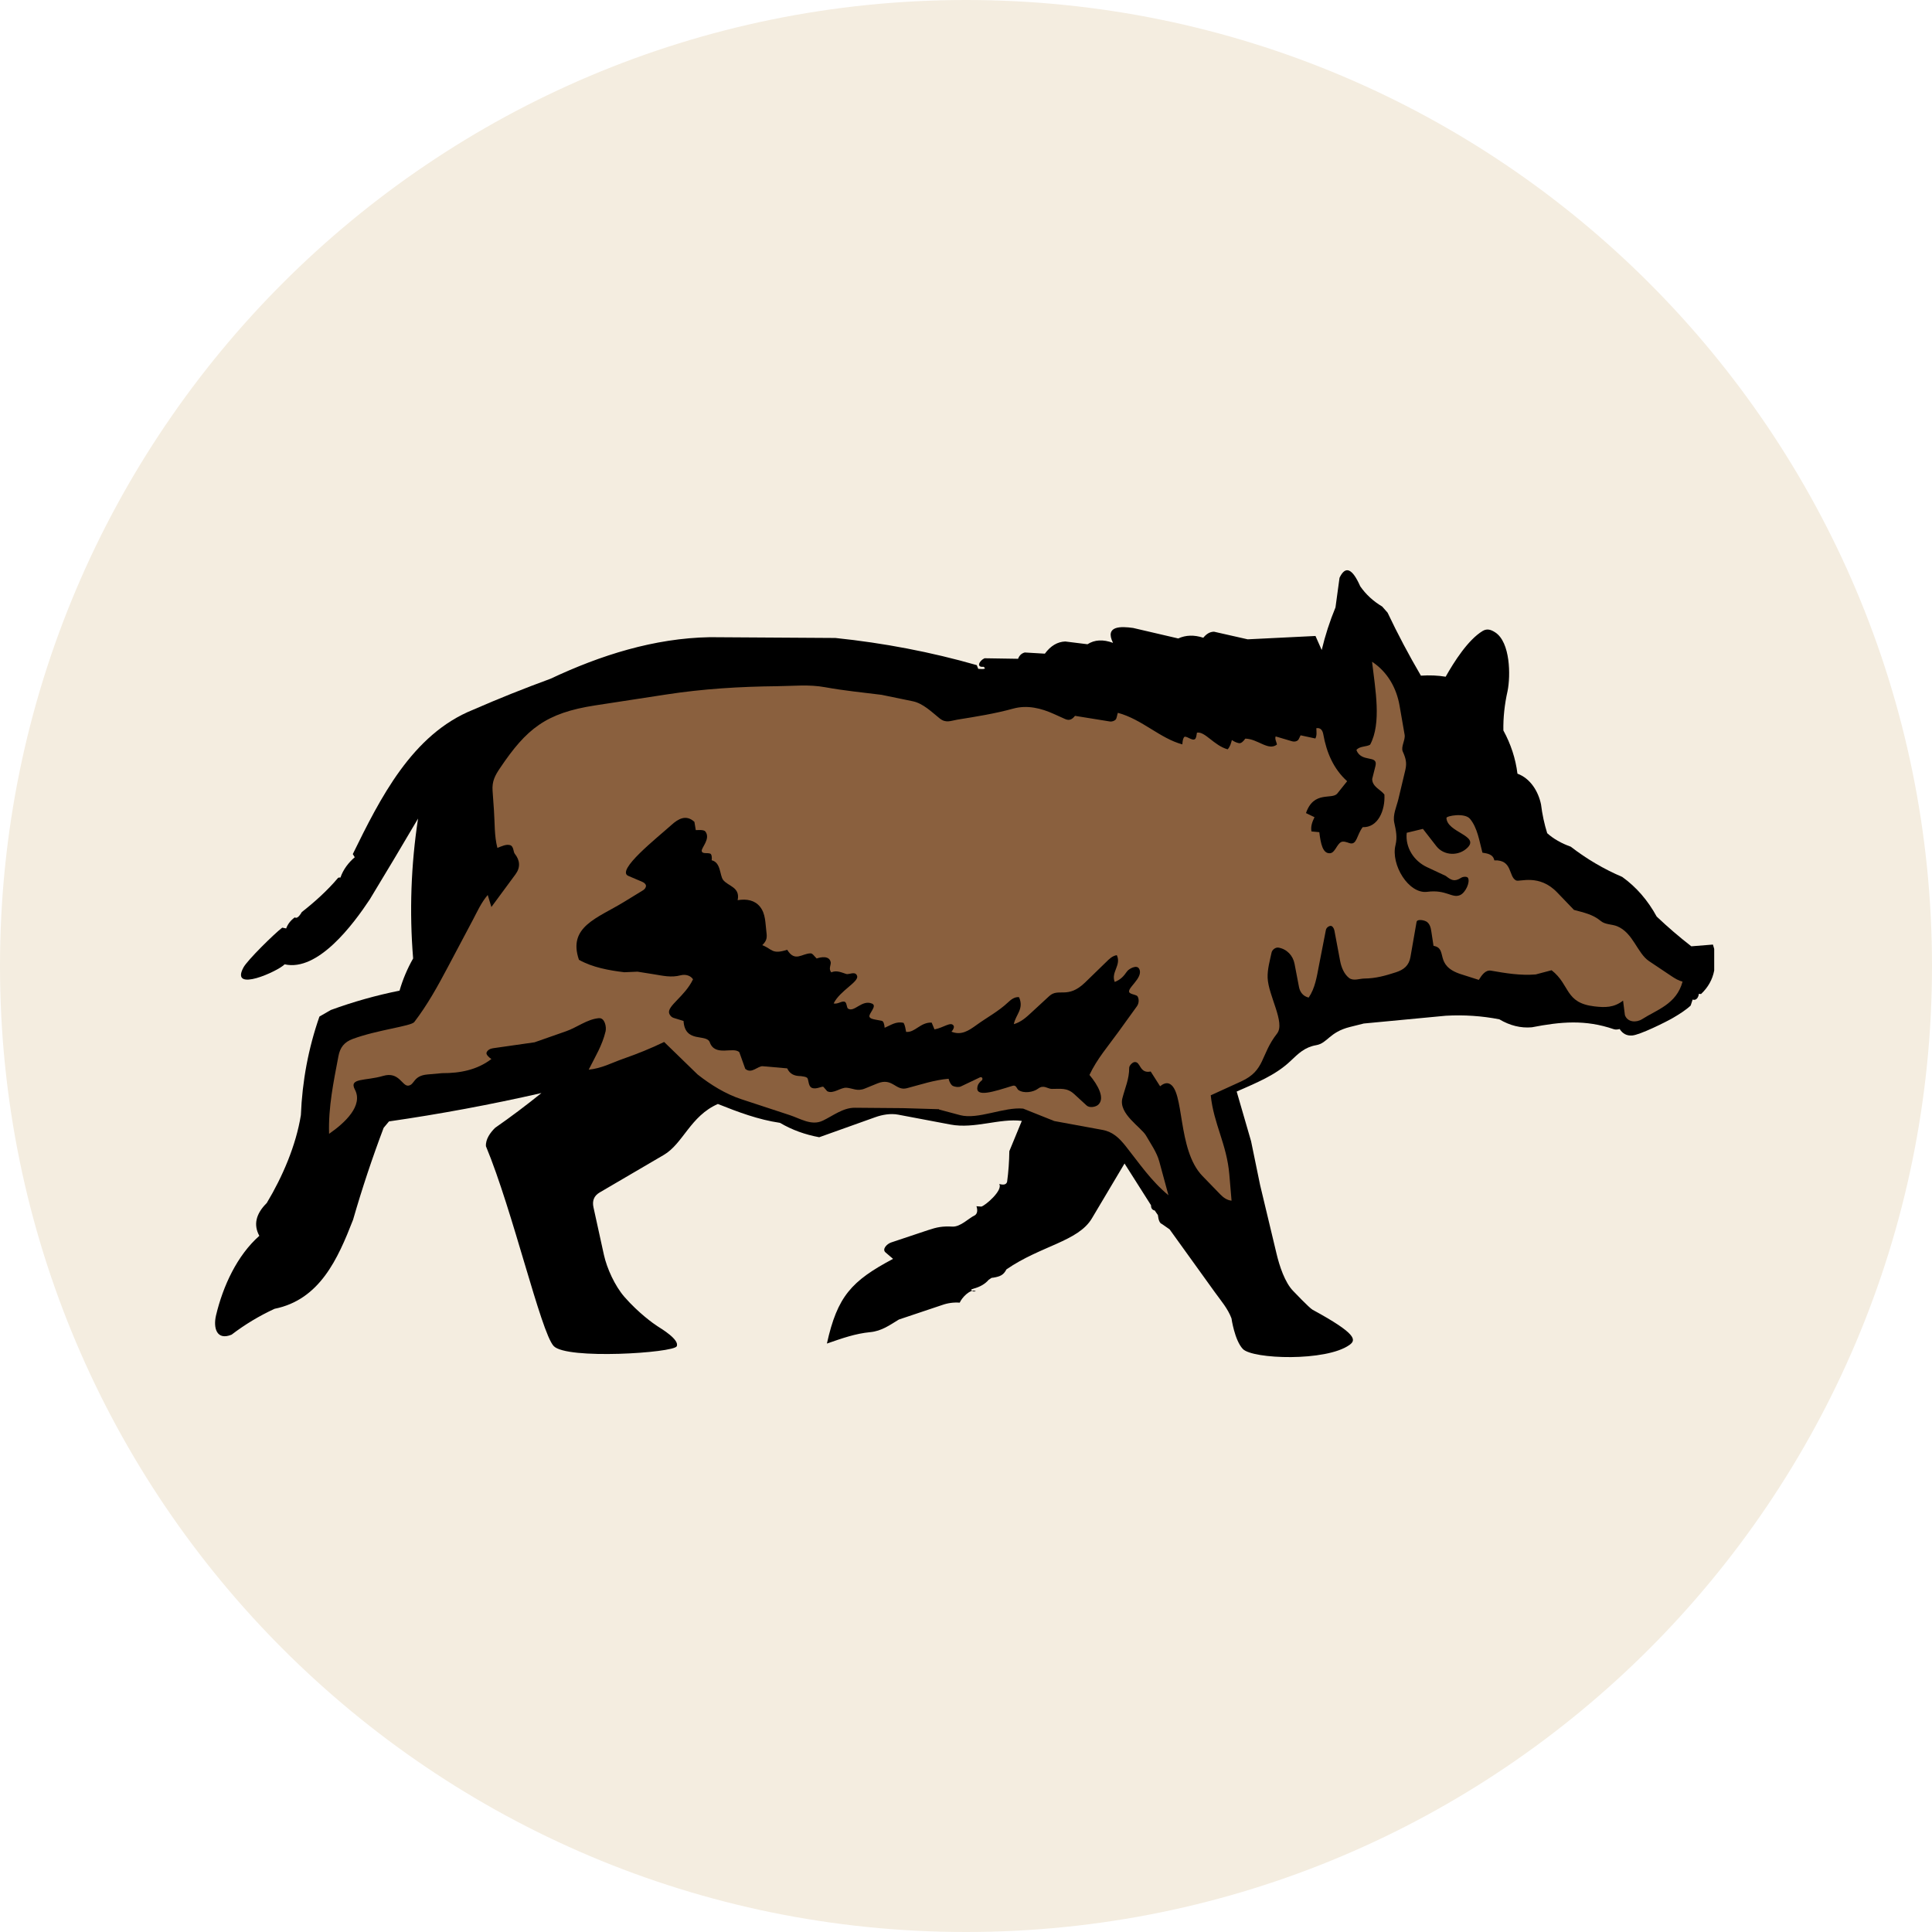
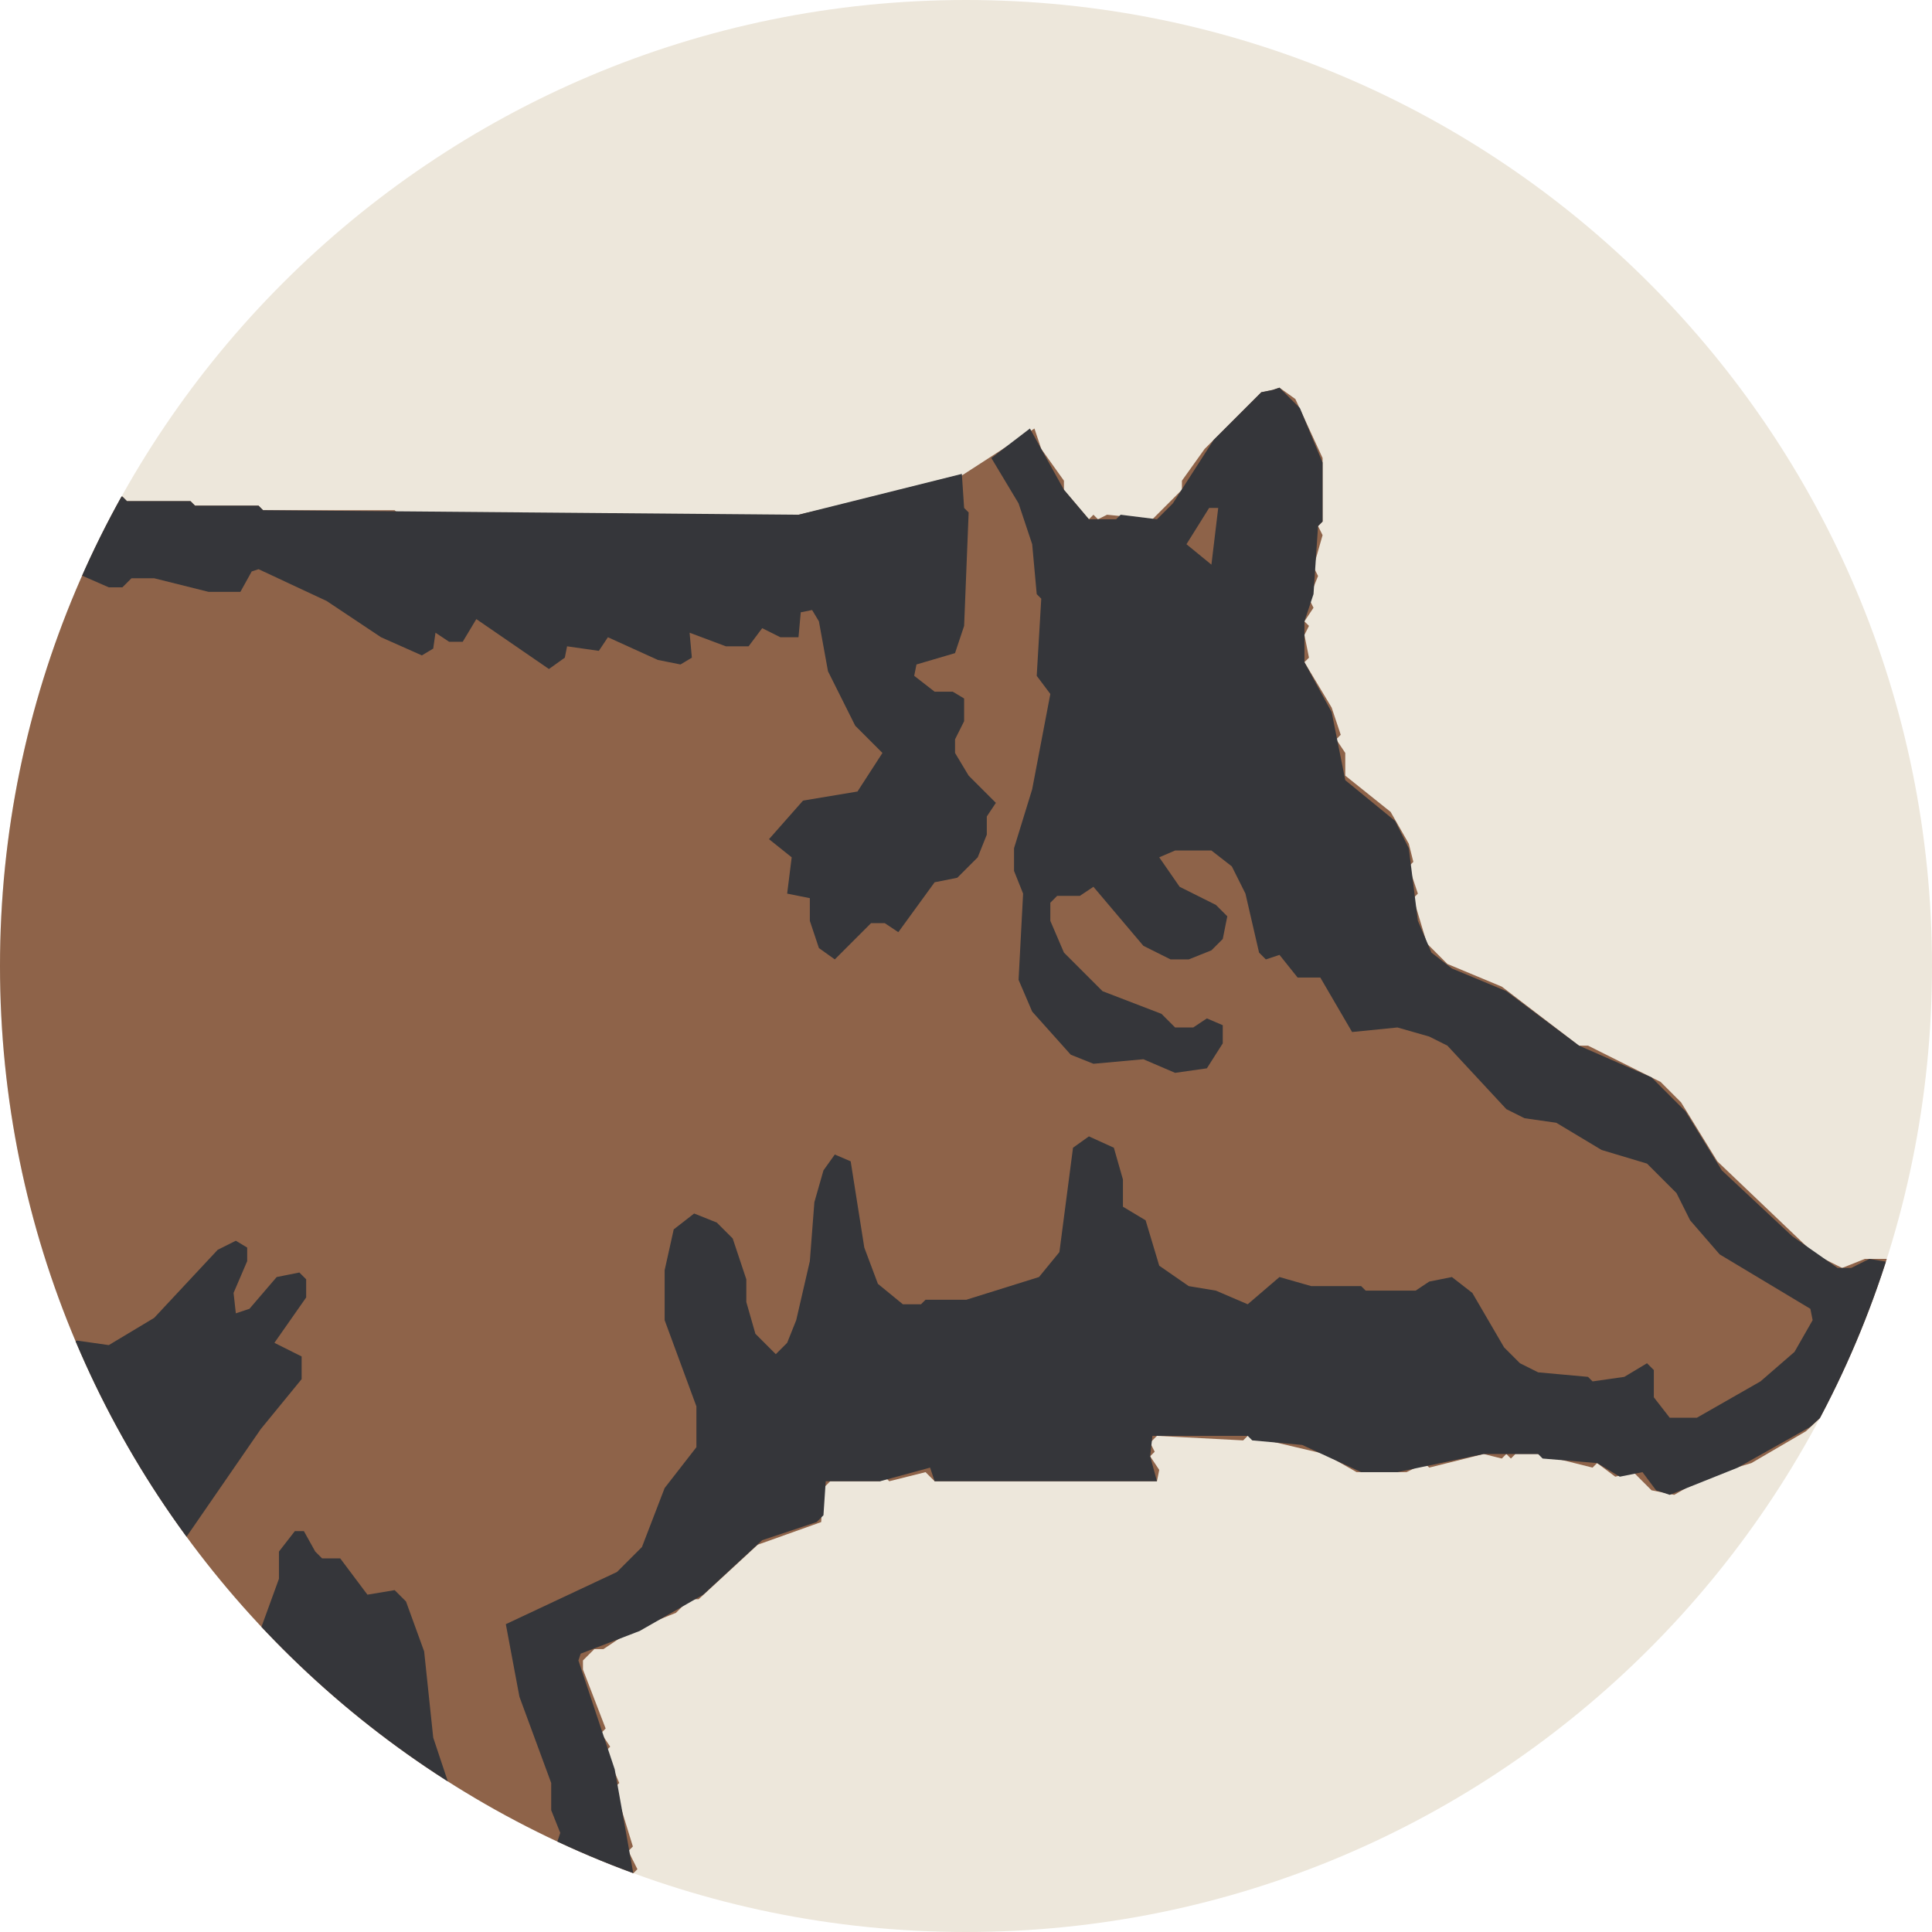
<svg xmlns="http://www.w3.org/2000/svg" viewBox="0 0 1024 1024" width="1024" height="1024">
-   <circle cx="512" cy="512" r="512" fill="#f4ede0" />
-   <g transform="translate(512,512) scale(1.74) translate(-243.5,-361)">
-     <path d="M349.96,260.48c.63,1.42,1.26,2.85,1.89,4.27,1.06-4.44,2.46-8.77,4.2-12.98l1.23-9.02c1.78-3.77,3.88-2.91,6.31,2.59,1.73,2.49,3.96,4.54,6.68,6.16l1.65,1.87c3.08,6.5,6.47,12.9,10.15,19.19,2.67-.18,5.18-.07,7.54.32,2.55-4.52,6.79-11.22,11.26-13.93,1.38-.83,2.59-.38,3.84.43,4.62,3.01,4.7,13.18,3.76,17.85-.92,4.09-1.35,8.1-1.28,12.02,2.29,4.19,3.72,8.59,4.29,13.17,3.93,1.42,6.36,5.4,7.18,9.37.37,3.03,1,5.95,1.88,8.76,1.92,1.72,4.31,3.09,7.16,4.1,4.89,3.77,10.12,6.84,15.7,9.22,4.29,3.08,7.78,7.11,10.49,12.07,3.38,3.21,6.9,6.23,10.55,9.06,2.17-.19,4.36-.36,6.58-.53l.39,1.32v6.58c-.52,2.75-1.86,5.14-4.01,7.17l-.67-.06c-.08,1.03-.8,2.17-1.89,1.74l-.6,1.83c-1.51,1.41-3.59,2.71-5.39,3.76-2.18,1.27-10.07,5.18-12.43,5.36-1.71.13-2.91-.59-3.82-1.97-.53.15-1.23.24-1.75.06-8.7-3-16.16-2.3-24.99-.59-3.36.3-6.66-.51-9.9-2.43-5.33-1.04-10.76-1.4-16.31-1.09l-24.99,2.37-4.2,1.05c-6.32,1.58-6.81,4.94-10.3,5.55s-5.44,2.57-7.78,4.79c-4.6,4.38-10.44,6.67-16.43,9.33l4.39,15.14,2.74,13.31,5.02,20.98c.86,3.61,2.51,8.75,5.1,11.36,0,0,4.89,5.15,5.86,5.67,13.53,7.36,13.35,9.22,11.26,10.72-7.13,5.12-29.54,4.36-32.5,1.23-2.51-2.66-3.45-9.31-3.45-9.31-1.11-2.99-3.19-5.36-5.04-7.93l-13.81-19.19-2.35-1.64c-.64-.21-1.04-1.12-1.22-2.73-.27-.33-.7-1.02-.95-1.37-.77-.15-1.15-.69-1.14-1.6l-8.07-12.72-9.95,16.73c-4.18,7.03-15.58,8.32-26.03,15.53-.86,1.68-1.84,2.16-4.02,2.52l-.49.05-.9.6c-1.07,1.26-2.61,2.16-4.61,2.69-.12.1-.45.15-.6.17-.26.98,1.44.66,1.26.58-1.7-.76-4.29,2.11-4.86,3.52-1.82-.14-3.62.1-5.39.73l-13.15,4.41c-2.8,1.7-5.21,3.5-8.72,3.84-4.55.44-8.5,1.85-13.2,3.48,3.18-14.39,7.49-19.08,20.15-25.8l-2.29-1.96c-1.15-.98.42-2.6,1.69-3.03l11.19-3.74c2.86-.96,4.47-1.25,7.49-1.1,2.49.12,4.95-2.57,6.89-3.47.7-.53.85-1.44.44-2.73l1.49.11c1.28-.37,6.65-5,5.44-6.9,1.36.4,2.16.18,2.4-.65.42-3.09.64-6.2.68-9.33l3.8-9.23c-6.79-.86-14.38,2.5-21.7,1.12l-15.97-3.02c-2.28-.43-4.78,0-6.94.77l-17.1,6.11c-4.29-.8-8.22-2.19-11.94-4.38-6.66-.98-12.8-3.3-18.93-5.75-8.41,3.7-10.59,12.08-16.48,15.52l-19.54,11.44c-1.77,1.04-2.3,2.59-1.87,4.54l3.17,14.44c.91,4.13,3.36,9.51,6.27,12.84,4.32,4.94,8.89,8.18,10.07,8.93,1.18.76,6.73,4.07,5.85,6.09-.88,2.02-33.6,4.15-37.5-.08s-12.45-41.24-20.62-60.85c-.15-2.15,1.35-4.19,2.8-5.61,4.83-3.36,9.52-6.89,14.1-10.59-15.44,3.52-30.91,6.4-46.43,8.64l-1.63,1.95c-3.47,9.17-6.58,18.51-9.32,28.02-4.64,11.92-10.13,24.33-23.91,27.11-4.66,2.15-9.03,4.78-13.09,7.88-4.57,1.88-5.64-2.09-4.73-5.91,2.12-8.9,6.4-18.2,13.18-24.2-1.83-3.35-1.08-6.68,2.26-9.99,4.8-7.98,8.92-17.55,10.4-26.79.41-10.36,2.29-20.36,5.65-30.01l3.47-2c6.9-2.52,13.88-4.48,20.93-5.89.99-3.42,2.37-6.69,4.14-9.81-1.16-14.2-.66-28.4,1.5-42.61-4.82,8.2-9.72,16.41-14.71,24.63-5.05,7.62-15.76,22.05-25.93,19.77-1.97,2.1-16.74,8.77-12.55.97,1.2-2.24,9.38-10.28,11.82-12.14l1.2.24c.47-1.31,1.34-2.44,2.62-3.37.57.4,1.28-.14,2.13-1.61,3.73-2.92,7.75-6.49,11.01-10.37.13-.16.43-.18.78-.16.79-2.4,2.49-4.61,4.35-6.18l-.6-.96c8.33-16.95,18.03-36.5,36.66-43.97,7.57-3.31,15.43-6.46,23.57-9.44,15.28-7.19,31.57-12.35,48.52-12.66l38.26.24c14.76,1.53,29.12,4.28,43.06,8.27l.45,1.14c1.97.17,2.5-.05,1.59-.64-2.17.28-1.44-1.75.32-2.59l10.22.16c.4-1.04,1.08-1.68,2.05-1.92l6.11.36c1.75-2.38,3.83-3.62,6.22-3.71l6.77.84c2.16-1.39,4.75-1.53,7.77-.42-2.61-5.29,2.49-5.05,6.13-4.54l13.74,3.2c2.31-1.06,4.85-1.13,7.63-.22.82-1.01,1.89-1.83,3.27-1.84l10.25,2.32,20.68-1.02Z" />
-     <path fill="#8a603e" d="M235.25,404.62l-10.88-.32-14.72-.12c-3.66-.03-6.72,2.5-9.84,3.96-3.39,1.59-6.8-.67-10-1.72l-14.7-4.83c-4.84-1.59-9.35-4.38-13.37-7.55l-10.19-9.9c-4.03,1.96-8.21,3.63-12.54,5.15-3.43,1.2-6.44,2.89-10.44,3.29,2.04-4.06,4.12-7.39,5.14-11.66.33-1.4-.26-4.19-2.04-4.03-3.61.33-6.62,2.81-9.97,3.98l-9.62,3.37-12.66,1.81c-.85.12-1.7.56-1.97,1.34-.18.53.58,1.35,1.48,1.95-4.33,3.31-9.54,4.33-15,4.3l-4.48.4c-4.4.39-3.83,3.14-5.81,3.4-1.91.25-2.79-4.41-7.7-2.96-5.39,1.59-10.51.53-8.59,4.16,2.57,4.85-2.93,10.07-7.86,13.48-.26-8.17,1.37-15.82,2.85-23.67.5-2.66,1.8-4.29,4.35-5.23,7.5-2.78,17.78-3.88,18.75-5.15,4.02-5.25,7.12-10.88,10.22-16.73l7.62-14.37c1.4-2.65,2.53-5.24,4.53-7.6l1.12,3.66,7.36-9.98c1.51-2.05,1.39-4.23-.26-6.27-.43-.53-.29-2.23-1.36-2.58-1.17-.38-2.57.3-3.91.83-.97-3.74-.77-7.51-1.05-11.43l-.42-5.97c-.21-2.91.76-4.68,2.26-6.9,8.06-11.98,13.95-16.8,28.98-19.11l21.64-3.32c11.35-1.74,22.39-2.41,33.81-2.53,4.95-.05,9.64-.6,14.66.32,5.74,1.05,11.39,1.58,17.15,2.31l9.52,1.96c3.1.64,5.76,3.28,8.12,5.18,1.97,1.59,3.35.76,5.43.42,5.8-.94,11.38-1.81,17.05-3.37,4.26-1.17,8.51-.1,12.32,1.62l3.46,1.56c1.43.64,2.27-.04,3.01-.97l10.59,1.71c.76.12,1.42-.22,1.75-.52.43-.4.47-1.53.72-2.11,7.41,2,12.81,7.78,19.64,9.61.07-1.02.18-1.64.48-2.13.51-.85,2.54,1.31,3.43.47.31-.29.45-1.29.54-1.91,2.45-.45,5.16,3.91,9.35,5.08.78-.84,1.01-1.85,1.29-2.83.82.57,1.42.78,2.09.94.78.19,1.49-.67,2-1.37,3.85.07,6.99,3.85,9.63,1.81-.04-.61-.74-1.75-.38-2.48l5,1.48c.67.2,1.36.05,1.78-.32.29-.25.51-.98.81-1.5l4.5.97c.5-.96.34-1.98.29-3.13,1.36-.25,1.93.74,2.13,1.89.99,5.5,3.08,10.47,7.26,14.25l-2.99,3.74c-1.6,2-7.15-.99-9.55,5.97l2.6,1.25c-.7,1.44-1.21,2.79-.93,4.34l2.39.23c.43,3.51,1.05,6.64,3.32,6.4,1.45-.15,1.98-2.63,3.28-3.37.73-.41,1.82.05,2.55.29,2.33.77,2.21-2.46,4.07-4.85,4.69.16,6.88-5.15,6.61-9.93-1.05-1.46-3.72-2.35-3.72-4.75l.99-3.95c.89-3.55-4.23-.87-5.8-4.85.83-1.23,3.15-.97,4.18-1.65,3.54-6.59,1.55-16.88.59-25.26,4.74,3.12,7.45,8.03,8.38,13.38l1.54,8.87c.27,1.56-1.2,3.66-.57,5.09.89,2,1.31,3.42.79,5.61l-2.12,8.9c-.55,2.29-1.78,4.8-1.25,7.19.52,2.36.96,4.43.37,6.8-1.48,5.96,4,14.99,9.69,14.24,5.81-.76,7.55,2.11,10.03.98,1.62-.74,3.1-3.97,2.35-5.23-.28-.47-1.49-.4-2.06-.03-2.1,1.35-3.06.71-4.7-.56l-5.71-2.67c-4.02-1.88-6.67-6-6.18-10.47l4.93-1.19,4.09,5.26c2.31,2.98,6.91,3.11,9.55.41,3.58-3.66-6.34-4.61-6.47-9.01-.02-.61,5.55-1.67,7.18.29,2.31,2.79,2.86,6.9,3.78,10.3,1.42.24,3.26.43,3.62,2.34,5.64-.24,4.25,4.98,6.64,6.12,1.08.52,7-2.1,12.52,3.66l5.1,5.31c2.96.81,5.75,1.35,8.17,3.38,1.35,1.13,3.39.96,4.94,1.58,4.94,2,6.15,8.23,9.77,10.65l6.89,4.61c1.04.7,2.11,1.32,3.31,1.64-1.85,6.86-7.82,8.54-12.28,11.4-1.75,1.12-4.46,1.05-5.28-1.21l-.56-4.42c-2.79,2.19-5.58,2.13-8.73,1.76-9.08-1.06-7.29-6.51-13.04-11.01l-4.84,1.28c-4.65.38-9.09-.36-13.61-1.15-1.73-.3-2.87,1.44-3.72,2.81l-5.4-1.72c-8.38-2.66-3.84-7.87-8.4-8.65l-.65-4.28c-.21-1.4-.49-2.34-1.35-3.01-.64-.5-2.99-1.03-3.17.04l-1.86,10.67c-.46,2.62-2.04,3.86-4.44,4.64-3.21,1.04-6.14,1.87-9.63,1.9-1.4.01-3.31.84-4.63-.18-1.53-1.18-2.37-3.31-2.72-5.19l-1.74-9.26c-.13-.72-.65-1.44-1.15-1.41-.61.04-1.31.55-1.45,1.27l-2.11,10.81c-.67,3.45-1.16,6.88-3.13,9.76-1.69-.39-2.65-1.68-2.94-3.19l-1.36-7.09c-.48-2.52-2.34-4.5-4.89-4.94-.86-.15-1.93.61-2.12,1.54-.53,2.5-1.28,5.06-1.19,7.66.21,5.41,5.44,13.68,2.88,16.96-5.14,6.57-3.56,11.22-10.92,14.59l-9.29,4.24c.9,8.77,4.88,14.82,5.67,24.18l.67,7.91c-1.38-.14-2.46-.91-3.46-1.94l-5.41-5.58c-7.81-8.06-5.34-26.21-10.15-28.13-.86-.34-1.8.03-2.75.8l-2.86-4.49c-3.56.73-2.98-3.21-5.02-2.86-.53.09-1.53,1.01-1.53,1.75.01,3.41-1.26,6.09-2.08,9.27-1.22,4.74,5.75,8.81,7.22,11.38,1.43,2.49,3.27,5.08,4.02,7.84l2.8,10.31c-5.31-4.38-8.9-9.76-12.99-14.91-1.95-2.46-3.91-4.4-7.09-4.99l-14.69-2.7-9.49-3.79c-5.84-.57-13.79,3.44-19.2,1.99l-6.44-1.72Z" />
-     <path d="M296.22,361.81c1.61,2.86-4.44,6.3-2.76,7.43.75.51,2.02.52,2.32,1.05.49.86.4,2.12-.22,2.98l-5.68,7.87c-3.08,4.27-6.5,8.19-8.77,13.04,2.65,3.16,4.8,7.14,2.66,9.09-.75.68-2.64,1.04-3.53.22l-3.8-3.49c-2.18-2-4.17-1.54-6.82-1.56-1.27-.01-2.44-1.38-4.15-.09-1.44,1.08-4.29,1.57-5.99.43-.52-.35-.64-1.64-1.79-1.29-5.66,1.76-11.58,3.76-10.67.12.18-.7.66-1.26,1.4-1.88.28-.62-.16-1.05-.71-.79l-5.76,2.74c-.68.33-1.74.15-2.39-.12-.55-.24-1.06-1.05-1.37-2.21-4.35.36-8.42,1.76-12.71,2.88-3.44.9-4.33-3.35-8.97-1.46l-3.82,1.56c-2.31.95-3.74-.11-5.56-.25s-4.07,2.02-5.91,1.06l-1.12-1.29c-.36-.41-2.21.91-3.6.24-1.17-.55-.83-2.67-1.47-3.09-.47-.31-1.19-.35-1.83-.46-1.91-.02-3.3-.53-4.17-2.36l-7.44-.65c-1.53-.13-3.38,2.46-5.33.79l-1.8-5.04c-1.77-1.84-7.38,1.47-9-3.02-.99-2.75-7.57.38-8-6.52l-2.99-.92c-.75-.23-1.26-.92-1.4-1.44-.61-2.25,4.79-5.11,7.28-10.33-.74-1.15-2.3-1.6-3.76-1.22-2.9.77-5.43.13-8.3-.33l-4.85-.77-4.02.17c-4.59-.55-9.7-1.46-13.82-3.79-3.48-10.09,5.64-12.68,13.68-17.6l5.88-3.6c.53-.32.91-.93.85-1.41-.05-.46-.56-.9-1.15-1.15l-4.23-1.8c-3.88-1.65,8.89-11.68,13.15-15.52,2.05-1.85,4.45-3.27,6.99-.94l.42,2.52c.73,0,2.47-.2,2.94.44,1.63,2.22-1.27,4.9-1.13,5.91.14,1,1.7.46,2.62.82.4.16.55,1.2.41,2.01,2.83.67,2.42,4.55,3.47,5.96,1.46,1.95,5.3,2.18,4.44,6.2,2.82-.47,5.24.05,6.8,1.98,1.77,2.18,1.62,5.1,1.96,7.67.22,1.7.19,2.65-1.26,4.05,3.08,1.18,2.89,2.92,7.59,1.41,2.4,3.9,4.5,1.08,7.17,1.09.6,0,1.19,1.01,1.81,1.56,1.43-.49,3.89-.88,4.28,1.14.15.8-.78,2.07.21,3.09,1.54-.78,3.37.14,4.55.5.79.24,2.77-1,3.28.58.59,1.82-5.2,4.45-7.14,8.37,1.29.38,2.7-1.04,3.53-.39.5.39.43,1.7.85,1.98,1.9,1.25,4.18-2.8,7.28-1.54,1.76.72-1.13,3.08-.75,4.05.21.53,1.13.72,1.83.85l1.89.35c.57.11.82,1.09.9,2.13,1.92-.82,3.5-2.05,5.78-1.49.44.76.56,1.73.76,2.74,2.72.27,4.35-2.98,7.78-2.83l.86,2.07c2.81-.51,5.03-2.53,5.84-1.09.22.39-.09,1.2-.67,1.79,3,1.22,5.3-.35,7.65-2.05,3.23-2.34,6.65-4.12,9.64-6.93.74-.7,1.95-1.72,3.3-1.53,1.58,3.64-1.03,5.25-1.59,8.22,2.26-.68,3.75-2.06,5.38-3.57l5.4-4.98c2.86-2.64,5.58,1.04,10.94-4.16l6.35-6.17c.99-.97,1.88-1.91,3.3-2.14,1.45,3.06-1.86,5.18-.63,8.16,1.87-.76,2.72-1.75,3.73-3.2.58-.83,2.96-2.12,3.66-.87Z" />
+   <defs>
+     <clipPath id="cl">
+       <circle cx="512" cy="512" r="512" />
+     </clipPath>
+   </defs>
+   <g clip-path="url(#cl)">
+     <circle cx="512" cy="512" r="512" fill="#EDE7DB" />
+     <g transform="translate(-1221.8,168.2) scale(2.405)">
+       <path d="M788.5 16.0L790.0 15.5L793.5 18.0L799.5 31.0L799.5 45.0L798.5 46.0L799.5 48.0L797.5 55.0L798.5 57.0L796.5 62.0L797.5 64.0L795.5 67.0L796.5 68.0L795.5 70.0L796.5 75.0L795.5 76.0L801.5 86.0L803.5 92.0L802.5 93.0L804.5 96.0L804.5 101.0L814.5 109.0L818.5 116.0L819.5 120.0L818.5 121.0L820.5 127.0L819.5 128.0L822.5 138.0L827.0 142.5L839.0 147.5L856.0 160.5L858.0 160.5L874.0 168.5L878.5 173.0L886.5 186.0L908.0 206.5L914.0 209.5L919.0 207.5L925.0 207.5L926.5 209.0L926.5 221.0L920.5 232.0L906.0 245.5L894.0 252.5L884.0 255.5L877.0 259.5L872.0 258.5L868.0 254.5L864.0 255.5L860.0 252.5L859.0 253.5L847.0 250.5L842.0 250.5L841.0 251.5L840.0 250.5L839.0 251.5L835.0 250.5L823.0 253.5L822.0 252.5L818.0 254.5L807.0 254.5L800.0 250.5L783.0 246.5L782.0 247.5L763.0 246.5L761.5 248.0L762.5 250.0L761.5 251.0L763.5 254.0L763.0 256.5L714.0 256.5L712.0 254.5L704.0 256.5L703.0 255.5L702.0 256.5L691.0 256.5L689.5 258.0L689.0 265.5L675.0 270.5L662.0 282.5L660.0 282.5L657.0 285.5L647.0 289.5L641.0 293.5L639.0 293.5L636.5 296.0L636.5 298.0L641.5 311.0L640.5 312.0L642.5 315.0L641.5 316.0L644.5 323.0L643.5 324.0L647.5 337.0L646.5 338.0L648.5 342.0L647.5 343.0L649.5 347.0L649.5 351.0L655.5 371.0L654.5 373.0L656.5 376.0L655.5 377.0L662.5 401.0L661.5 402.0L663.5 404.0L663.5 407.0L665.5 409.0L666.5 413.0L689.5 435.0L689.0 451.5L639.0 451.5L635.5 444.0L636.5 443.0L634.5 440.0L633.5 434.0L629.5 427.0L608.5 399.0L602.5 389.0L583.5 365.0L576.5 354.0L576.5 352.0L568.0 340.5L562.5 347.0L561.5 351.0L555.5 359.0L555.5 361.0L552.5 364.0L552.5 366.0L548.5 372.0L538.0 382.5L536.0 382.5L526.0 388.5L521.0 389.5L519.0 391.5L518.0 390.5L516.0 392.5L504.0 397.5L493.0 405.5L483.0 409.5L477.0 414.5L470.0 418.5L468.0 418.5L465.0 421.5L457.0 425.5L454.0 425.5L448.0 428.5L447.0 427.5L444.0 429.5L440.0 429.5L437.0 431.5L432.0 432.5L422.0 439.5L411.0 442.5L410.0 441.5L406.0 443.5L405.0 442.5L388.0 448.5L386.5 447.0L387.5 446.0L386.5 444.0L395.5 421.0L404.0 411.5L425.5 397.0L421.5 393.0L421.5 390.0L424.0 387.5L431.0 384.5L432.0 385.5L435.0 383.5L439.0 383.5L442.0 381.5L450.0 379.5L454.0 376.5L463.0 378.5L466.0 377.5L483.0 366.5L495.5 354.0L497.5 351.0L496.5 350.0L497.5 349.0L497.5 342.0L496.5 341.0L497.5 330.0L504.5 314.0L503.0 312.5L496.0 312.5L483.0 315.5L481.0 314.5L480.0 315.5L469.0 316.5L468.0 315.5L451.0 314.5L442.0 311.5L441.0 312.5L437.0 311.5L434.0 309.5L433.0 310.5L429.0 308.5L428.0 309.5L423.0 308.5L419.0 310.5L409.0 312.5L404.0 315.5L396.0 317.5L382.0 323.5L367.0 319.5L363.0 316.5L355.0 313.5L343.0 311.5L337.0 308.5L336.0 309.5L322.0 303.5L318.0 303.5L314.0 305.5L301.5 318.0L296.5 326.0L282.0 337.5L276.0 339.5L273.0 342.5L269.0 343.5L266.0 346.5L246.0 357.5L244.5 359.0L244.5 364.0L243.5 365.0L246.5 376.0L245.5 377.0L251.5 397.0L250.5 399.0L252.5 402.0L251.5 403.0L252.5 407.0L257.5 418.0L263.0 424.5L286.0 441.5L292.0 443.5L296.0 446.5L307.0 449.5L307.5 451.0L223.0 451.5L217.5 437.0L218.5 436.0L215.5 430.0L215.5 426.0L213.5 423.0L213.5 419.0L209.5 409.0L210.5 408.0L208.5 405.0L207.5 398.0L204.5 392.0L205.5 391.0L203.5 389.0L204.5 388.0L201.5 383.0L193.5 360.0L191.5 358.0L188.5 346.0L180.5 331.0L180.5 326.0L183.5 322.0L183.5 320.0L213.0 298.5L217.5 294.0L216.0 292.5L210.0 295.5L209.0 294.5L206.0 296.5L205.0 295.5L202.0 297.5L201.0 296.5L197.0 298.5L192.0 298.5L187.0 300.5L186.0 299.5L175.0 302.5L173.0 301.5L168.0 303.5L166.0 302.5L162.0 304.5L157.0 304.5L156.0 305.5L155.0 304.5L149.0 306.5L144.0 306.5L138.0 308.5L137.0 307.5L133.0 309.5L131.0 308.5L127.0 310.5L126.0 309.5L122.0 311.5L119.0 311.5L111.5 321.0L111.5 324.0L105.5 339.0L105.5 343.0L97.5 364.0L97.5 368.0L94.5 378.0L89.5 389.0L84.5 395.0L81.5 404.0L71.0 415.5L65.0 419.5L59.0 421.5L57.0 423.5L42.0 428.5L21.0 442.5L16.5 442.0L15.5 433.0L17.5 425.0L21.5 418.0L22.5 412.0L28.5 402.0L28.5 399.0L42.5 384.0L43.5 382.0L40.5 379.0L40.5 373.0L49.5 361.0L51.5 355.0L58.5 343.0L58.5 340.0L62.5 332.0L61.5 331.0L64.5 325.0L63.5 324.0L65.5 321.0L66.5 314.0L68.5 311.0L67.5 309.0L69.5 299.0L68.5 296.0L70.5 290.0L69.5 287.0L71.5 281.0L70.5 279.0L77.5 252.0L88.0 245.5L91.0 245.5L100.0 241.5L101.0 242.5L104.0 240.5L105.0 241.5L115.0 237.5L119.0 236.5L120.0 237.5L124.0 235.5L125.0 236.5L128.5 233.0L130.5 225.0L136.5 214.0L135.5 204.0L134.5 203.0L135.5 198.0L134.5 197.0L134.5 182.0L135.5 181.0L134.5 176.0L136.5 166.0L135.5 165.0L136.5 164.0L135.5 160.0L137.5 151.0L136.5 147.0L138.5 141.0L137.5 138.0L139.5 132.0L138.5 131.0L139.5 127.0L138.0 125.5L129.5 136.0L129.5 138.0L125.5 143.0L125.5 145.0L116.5 160.0L116.5 162.0L111.5 168.0L111.5 170.0L105.5 177.0L104.5 180.0L94.5 193.0L77.0 210.5L66.0 216.5L59.0 216.5L58.0 215.5L57.0 216.5L55.0 215.5L52.0 218.5L50.0 218.5L42.0 223.5L41.0 222.5L37.0 225.5L32.0 225.5L31.5 222.0L46.0 205.5L60.0 192.5L81.0 176.5L90.5 166.0L96.5 158.0L112.5 124.0L115.5 121.0L115.5 119.0L118.5 116.0L118.5 114.0L125.5 103.0L145.0 80.5L161.0 68.5L180.0 61.5L191.0 55.5L199.0 53.5L215.0 46.5L218.0 46.5L222.0 43.5L229.0 40.5L232.0 40.5L234.0 38.5L246.0 33.5L249.0 33.5L251.0 31.5L282.0 23.5L283.0 24.5L288.0 22.5L289.0 23.5L304.0 20.5L307.0 21.5L308.0 20.5L357.0 20.5L358.0 21.5L359.0 20.5L365.0 20.5L366.0 21.5L367.0 20.5L390.0 20.5L391.0 21.5L394.0 20.5L401.0 22.5L403.0 21.5L419.0 24.5L420.0 23.5L424.0 25.5L426.0 24.5L429.0 26.5L430.0 25.5L434.0 27.5L435.0 26.5L439.0 28.5L440.0 27.5L444.0 28.5L451.0 32.5L458.0 32.5L461.0 34.5L462.0 33.5L465.0 35.5L466.0 34.5L469.0 36.5L470.0 35.5L473.0 37.5L474.0 36.5L481.0 38.5L482.5 37.0L482.0 35.5L486.0 35.5L487.0 36.5L505.0 37.5L506.0 38.5L520.0 38.5L521.0 39.5L535.0 39.5L536.0 40.5L550.0 40.5L551.0 41.5L565.0 41.5L566.0 42.5L595.0 42.5L596.0 43.5L684.0 43.5L719.0 35.5L736.0 24.5L737.5 29.0L742.5 36.0L742.5 38.0L748.0 44.5L749.0 43.5L750.0 44.5L752.0 43.5L762.0 44.5L768.5 38.0L768.5 36.0L773.5 29.0L786.0 16.5Z" fill="#8E6349" fill-rule="evenodd" />
+       <path d="M788.5 16.0L790.0 15.5L794.5 20.0L799.5 32.0L799.5 45.0L798.5 46.0L797.5 61.0L795.5 67.0L795.5 76.0L801.5 87.0L804.5 102.0L815.5 111.0L818.5 117.0L820.5 133.0L823.5 140.0L828.0 143.5L840.0 148.5L856.0 160.5L872.0 167.5L879.5 175.0L887.5 188.0L903.0 202.5L913.0 209.5L916.0 209.5L920.0 207.5L926.0 208.5L928.5 211.0L928.5 216.0L919.5 233.0L907.0 244.5L891.0 253.5L876.0 259.5L873.0 258.5L870.0 254.5L865.0 255.5L860.0 252.5L848.0 251.5L847.0 250.5L835.0 250.5L816.0 254.5L808.0 254.5L795.0 248.5L784.0 247.5L783.0 246.5L762.0 246.5L761.5 251.0L763.0 256.5L714.0 256.5L713.0 253.5L702.0 256.5L690.0 256.5L689.5 264.0L688.0 265.5L676.0 269.5L663.0 281.5L649.0 289.5L636.0 294.5L635.5 296.0L643.5 320.0L648.5 348.0L654.5 369.0L654.5 373.0L657.5 382.0L661.5 402.0L666.5 413.0L689.5 435.0L689.0 451.5L640.0 451.5L638.5 450.0L630.5 428.0L612.5 404.0L601.5 387.0L584.5 366.0L568.0 339.5L566.5 340.0L559.5 354.0L549.5 370.0L539.0 381.5L504.0 397.5L494.0 404.5L483.0 409.5L473.0 416.5L456.0 425.5L434.0 431.5L421.0 439.5L415.0 441.5L400.0 443.5L388.0 448.5L386.5 447.0L387.5 442.0L396.5 420.0L408.0 408.5L426.5 397.0L426.0 395.5L421.5 393.0L421.5 390.0L423.0 388.5L429.0 385.5L445.0 381.5L453.0 377.5L460.0 377.5L461.0 378.5L466.0 377.5L479.0 369.5L493.5 357.0L497.5 351.0L497.5 331.0L504.5 313.0L494.0 312.5L480.0 315.5L460.0 315.5L459.0 314.5L453.0 314.5L438.0 311.5L429.0 308.5L423.0 308.5L409.0 312.5L384.0 322.5L378.0 322.5L365.0 318.5L359.0 314.5L334.0 308.5L320.0 302.5L310.0 308.5L299.5 320.0L294.5 328.0L292.0 328.5L289.0 332.5L252.0 353.5L246.0 357.5L243.5 361.0L244.5 372.0L250.5 394.0L252.5 407.0L258.5 420.0L273.0 432.5L286.0 441.5L307.5 451.0L224.0 451.5L221.5 448.0L218.5 439.0L204.5 388.0L191.5 357.0L188.5 346.0L180.5 331.0L180.5 327.0L183.5 321.0L188.0 316.5L211.0 300.5L217.5 295.0L219.0 291.5L212.0 294.5L191.0 299.5L166.0 302.5L160.0 304.5L148.0 305.5L118.0 311.5L111.5 321.0L100.5 355.0L100.5 358.0L97.5 364.0L93.5 380.0L88.5 390.0L84.5 395.0L80.5 405.0L71.0 415.5L65.0 419.5L48.0 425.5L38.0 430.5L21.0 442.5L18.0 442.5L16.5 441.0L16.5 429.0L21.5 418.0L22.5 413.0L31.5 395.0L40.5 387.0L43.5 382.0L40.5 379.0L40.5 374.0L49.5 361.0L51.5 355.0L58.5 343.0L62.5 332.0L65.5 318.0L68.5 311.0L68.5 300.0L69.5 299.0L71.5 275.0L78.5 251.0L89.0 245.5L98.0 242.5L127.0 235.5L129.5 231.0L131.5 223.0L136.5 215.0L135.5 198.0L134.5 197.0L134.5 182.0L135.5 181.0L135.5 167.0L136.5 166.0L135.5 165.0L136.5 164.0L136.5 152.0L137.5 151.0L140.0 122.5L129.5 136.0L118.5 158.0L108.5 174.0L92.5 195.0L80.0 207.5L74.0 212.5L65.0 216.5L55.0 215.5L53.0 217.5L36.0 225.5L33.0 225.5L31.5 223.0L34.5 218.0L44.0 207.5L62.0 191.5L71.0 185.5L88.5 169.0L96.5 158.0L113.5 123.0L124.5 105.0L136.5 90.0L150.0 76.5L160.0 69.5L180.0 61.5L187.0 57.5L218.0 46.5L225.0 42.5L255.0 30.5L284.0 23.5L296.0 22.5L297.0 21.5L307.0 21.5L308.0 20.5L357.0 20.5L358.0 21.5L390.0 20.5L391.0 21.5L418.0 23.5L443.0 28.5L449.0 30.5L451.0 32.5L457.0 32.5L461.0 34.5L479.0 38.5L483.0 38.5L481.5 36.0L486.0 35.5L487.0 36.5L505.0 37.5L506.0 38.5L520.0 38.5L521.0 39.5L535.0 39.5L536.0 40.5L550.0 40.5L551.0 41.5L565.0 41.5L566.0 42.5L684.0 43.5L720.0 34.5L720.5 42.0L721.5 43.0L720.5 68.0L718.5 74.0L710.0 76.5L709.5 79.0L714.0 82.5L718.0 82.5L720.5 84.0L720.5 89.0L718.5 93.0L718.5 96.0L721.5 101.0L727.5 107.0L725.5 110.0L725.5 114.0L723.5 119.0L719.0 123.5L714.0 124.5L706.0 135.5L703.0 133.5L700.0 133.5L692.0 141.5L688.5 139.0L686.5 133.0L686.5 128.0L681.5 127.0L682.5 119.0L677.5 115.0L685.0 106.5L697.0 104.5L702.5 96.0L696.5 90.0L690.5 78.0L688.5 67.0L687.0 64.5L684.5 65.0L684.0 70.5L680.0 70.5L676.0 68.5L673.0 72.5L668.0 72.5L660.0 69.5L660.5 75.0L658.0 76.5L653.0 75.5L642.0 70.5L640.0 73.5L633.0 72.5L632.5 75.0L629.0 77.5L613.0 66.5L610.0 71.5L607.0 71.5L604.0 69.5L603.5 73.0L601.0 74.5L592.0 70.5L580.0 62.5L565.0 55.5L563.5 56.0L561.0 60.5L554.0 60.5L542.0 57.5L537.0 57.5L535.0 59.5L532.0 59.5L516.0 52.5L506.0 51.5L505.0 52.5L494.0 53.5L486.0 56.5L468.0 58.5L459.0 61.5L447.0 52.5L438.0 47.5L417.0 44.5L416.0 43.5L407.0 43.5L393.0 40.5L377.0 39.5L376.0 38.5L329.0 39.5L328.0 40.5L305.0 41.5L290.0 44.5L260.0 47.5L250.0 50.5L239.0 51.5L226.0 54.5L216.0 58.5L203.0 67.5L192.5 79.0L181.5 97.0L183.5 135.0L185.0 136.5L188.0 135.5L193.5 136.0L194.5 141.0L197.5 144.0L197.5 150.0L195.5 154.0L181.0 173.5L178.5 170.0L178.5 167.0L177.5 167.0L147.5 223.0L134.5 243.0L128.0 246.5L109.0 249.5L94.0 254.5L89.5 258.0L87.5 263.0L84.5 277.0L83.5 290.0L82.5 291.0L82.0 311.5L96.5 297.0L98.5 292.0L98.5 287.0L96.5 284.0L96.5 281.0L100.0 278.5L105.0 278.5L115.0 275.5L121.0 275.5L128.0 281.5L132.0 281.5L137.0 275.5L165.0 273.5L179.0 267.5L180.5 266.0L177.5 264.0L177.5 261.0L180.0 259.5L209.0 255.5L228.0 248.5L239.0 242.5L247.0 240.5L250.5 244.0L250.5 251.0L246.5 261.0L240.5 271.0L241.0 272.5L255.0 268.5L286.0 255.5L306.0 275.5L317.0 282.5L335.0 291.5L351.0 295.5L374.0 304.5L381.0 304.5L394.0 297.5L409.0 294.5L458.0 296.5L468.0 300.5L478.0 300.5L493.0 296.5L507.0 295.5L524.0 303.5L549.0 307.5L560.0 310.5L568.5 319.0L575.5 329.0L593.0 348.5L594.5 347.0L591.5 341.0L588.5 327.0L586.5 323.0L579.5 311.0L568.5 301.0L565.5 294.0L565.5 289.0L569.5 278.0L569.5 272.0L573.0 267.5L575.0 267.5L577.5 272.0L579.0 273.5L583.0 273.5L589.0 281.5L595.0 280.5L597.5 283.0L601.5 294.0L603.5 313.0L607.5 325.0L615.5 338.0L628.0 350.5L632.0 352.5L632.5 346.0L630.5 337.0L631.5 334.0L629.5 329.0L629.5 323.0L622.5 304.0L619.5 288.0L644.0 276.5L649.5 271.0L654.5 258.0L661.5 249.0L661.5 240.0L654.5 221.0L654.5 210.0L656.5 201.0L661.0 197.5L666.0 199.5L669.5 203.0L672.5 212.0L672.5 217.0L674.5 224.0L679.0 228.5L681.5 226.0L683.5 221.0L686.5 208.0L687.5 195.0L689.5 188.0L692.0 184.5L695.5 186.0L698.5 205.0L701.5 213.0L707.0 217.5L711.0 217.5L712.0 216.5L721.0 216.5L737.0 211.5L741.5 206.0L744.5 183.0L748.0 180.5L753.5 183.0L755.5 190.0L755.5 196.0L760.5 199.0L763.5 209.0L770.0 213.5L776.0 214.5L783.0 217.5L790.0 211.5L797.0 213.5L808.0 213.5L809.0 214.5L820.0 214.5L823.0 212.5L828.0 211.5L832.5 215.0L839.5 227.0L843.0 230.5L847.0 232.5L858.0 233.5L859.0 234.5L866.0 233.5L871.0 230.5L872.5 232.0L872.5 238.0L876.0 242.5L882.0 242.5L896.0 234.5L903.5 228.0L907.5 221.0L907.0 218.5L887.0 206.5L880.5 199.0L877.5 193.0L871.0 186.5L861.0 183.5L851.0 177.5L844.0 176.5L840.0 174.5L827.0 160.5L823.0 158.5L816.0 156.5L806.0 157.5L799.0 145.5L794.0 145.5L790.0 140.5L787.0 141.5L785.5 140.0L782.5 127.0L779.5 121.0L775.0 117.5L767.0 117.5L763.5 119.0L768.0 125.5L776.0 129.5L778.5 132.0L777.5 137.0L775.0 139.5L770.0 141.5L766.0 141.5L760.0 138.5L749.0 125.5L746.0 127.5L741.0 127.5L739.5 129.0L739.5 133.0L742.5 140.0L751.0 148.5L764.0 153.5L767.0 156.5L771.0 156.5L774.0 154.5L777.5 156.0L777.5 160.0L774.0 165.5L767.0 166.5L760.0 163.5L749.0 164.5L744.0 162.5L735.5 153.0L732.5 146.0L733.5 127.0L731.5 122.0L731.5 117.0L735.5 104.0L739.5 83.0L736.5 79.0L737.5 62.0L736.5 61.0L735.5 50.0L732.5 41.0L726.5 31.0L735.0 24.5L742.5 38.0L748.0 44.5L754.0 44.5L755.0 43.5L763.0 44.5L766.5 41.0L775.5 27.0L786.0 16.5ZM774.5 42.0L776.5 42.0L775.0 54.5L769.5 50.0ZM295.5 120.0L301.0 119.5L304.5 122.0L305.0 126.5L311.5 128.0L312.5 132.0L308.5 140.0L314.5 142.0L314.5 145.0L320.5 151.0L320.5 158.0L327.0 160.5L329.5 163.0L330.5 168.0L332.0 169.5L338.0 169.5L344.5 174.0L347.5 181.0L347.5 189.0L348.5 190.0L348.5 194.0L345.5 197.0L353.0 201.5L361.0 200.5L363.0 203.5L367.0 204.5L374.0 201.5L378.0 205.5L385.0 204.5L387.5 207.0L387.0 213.5L394.0 212.5L397.0 215.5L402.0 214.5L403.5 218.0L390.5 230.0L389.5 233.0L396.0 231.5L397.5 236.0L400.0 236.5L407.0 232.5L413.0 232.5L413.5 236.0L411.5 241.0L413.0 242.5L418.0 242.5L419.5 244.0L420.0 247.5L426.0 244.5L431.0 244.5L434.0 250.5L445.0 244.5L449.0 244.5L451.0 248.5L458.0 245.5L461.0 245.5L462.5 247.0L462.0 250.5L469.0 250.5L483.0 241.5L499.0 228.5L501.0 228.5L503.5 232.0L503.5 235.0L498.5 244.0L500.0 245.5L521.0 227.5L525.0 225.5L532.0 226.5L542.0 220.5L556.0 205.5L560.0 203.5L562.5 205.0L562.5 208.0L559.5 215.0L560.0 219.5L563.0 218.5L569.0 211.5L574.0 210.5L575.5 212.0L575.5 216.0L568.5 226.0L574.5 229.0L574.5 234.0L565.5 245.0L545.5 274.0L545.5 277.0L549.5 282.0L551.5 287.0L550.5 294.0L547.0 296.5L545.0 296.5L533.0 286.5L529.0 284.5L521.0 285.5L519.0 283.5L516.0 283.5L508.0 287.5L502.0 286.5L499.0 282.5L484.0 287.5L477.0 287.5L476.5 282.0L479.0 277.5L467.0 283.5L461.0 283.5L458.5 279.0L457.0 278.5L439.0 282.5L432.0 285.5L422.0 280.5L418.0 280.5L403.0 286.5L397.0 283.5L388.0 287.5L384.0 286.5L383.0 283.5L375.0 284.5L372.0 277.5L364.0 276.5L360.0 272.5L353.0 272.5L346.0 270.5L337.0 274.5L334.5 273.0L332.5 264.0L330.0 261.5L317.0 261.5L312.0 254.5L307.0 254.5L302.0 252.5L298.5 249.0L296.0 243.5L288.5 240.0L288.5 236.0L296.5 228.0L301.5 221.0L302.0 216.5L300.0 215.5L284.0 216.5L270.0 213.5L260.0 214.5L254.0 212.5L249.0 212.5L235.0 207.5L231.5 203.0L233.5 190.0L241.0 182.5L255.0 173.5L271.0 165.5L274.5 162.0L272.0 158.5L264.0 155.5L262.5 154.0L262.5 150.0L275.0 136.5Z" fill="#35363A" fill-rule="evenodd" />
+     </g>
  </g>
</svg>
